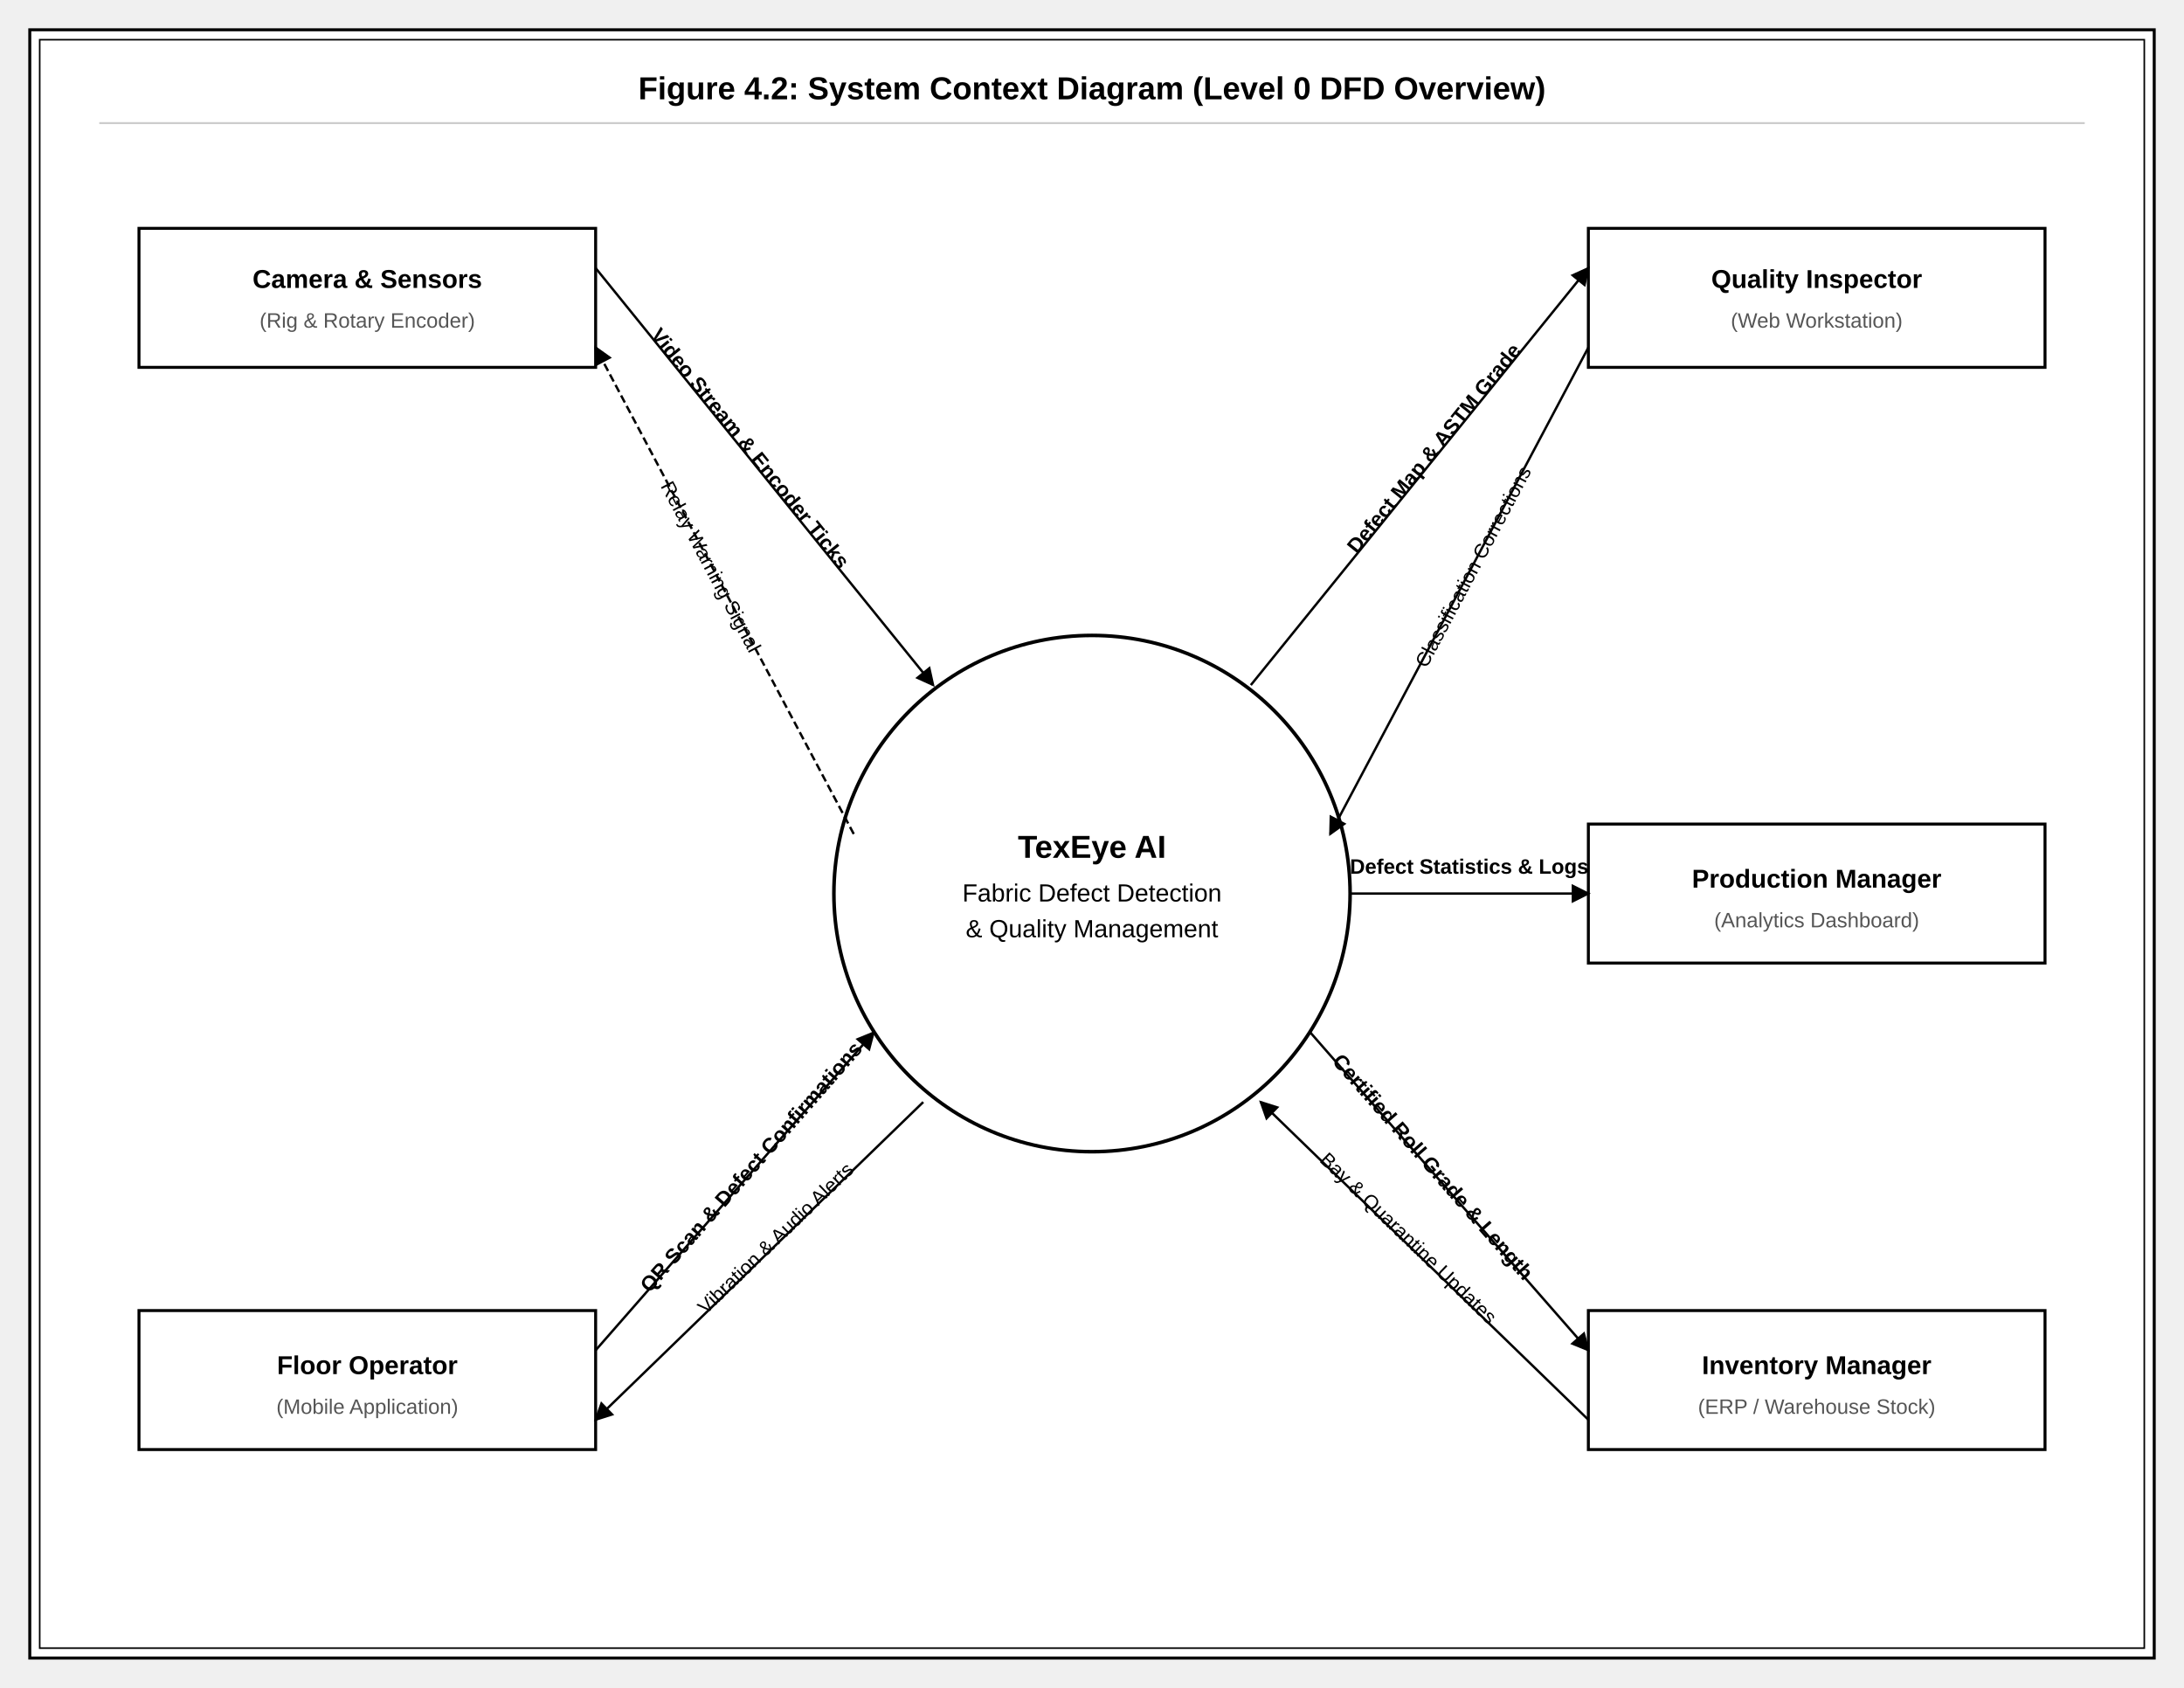
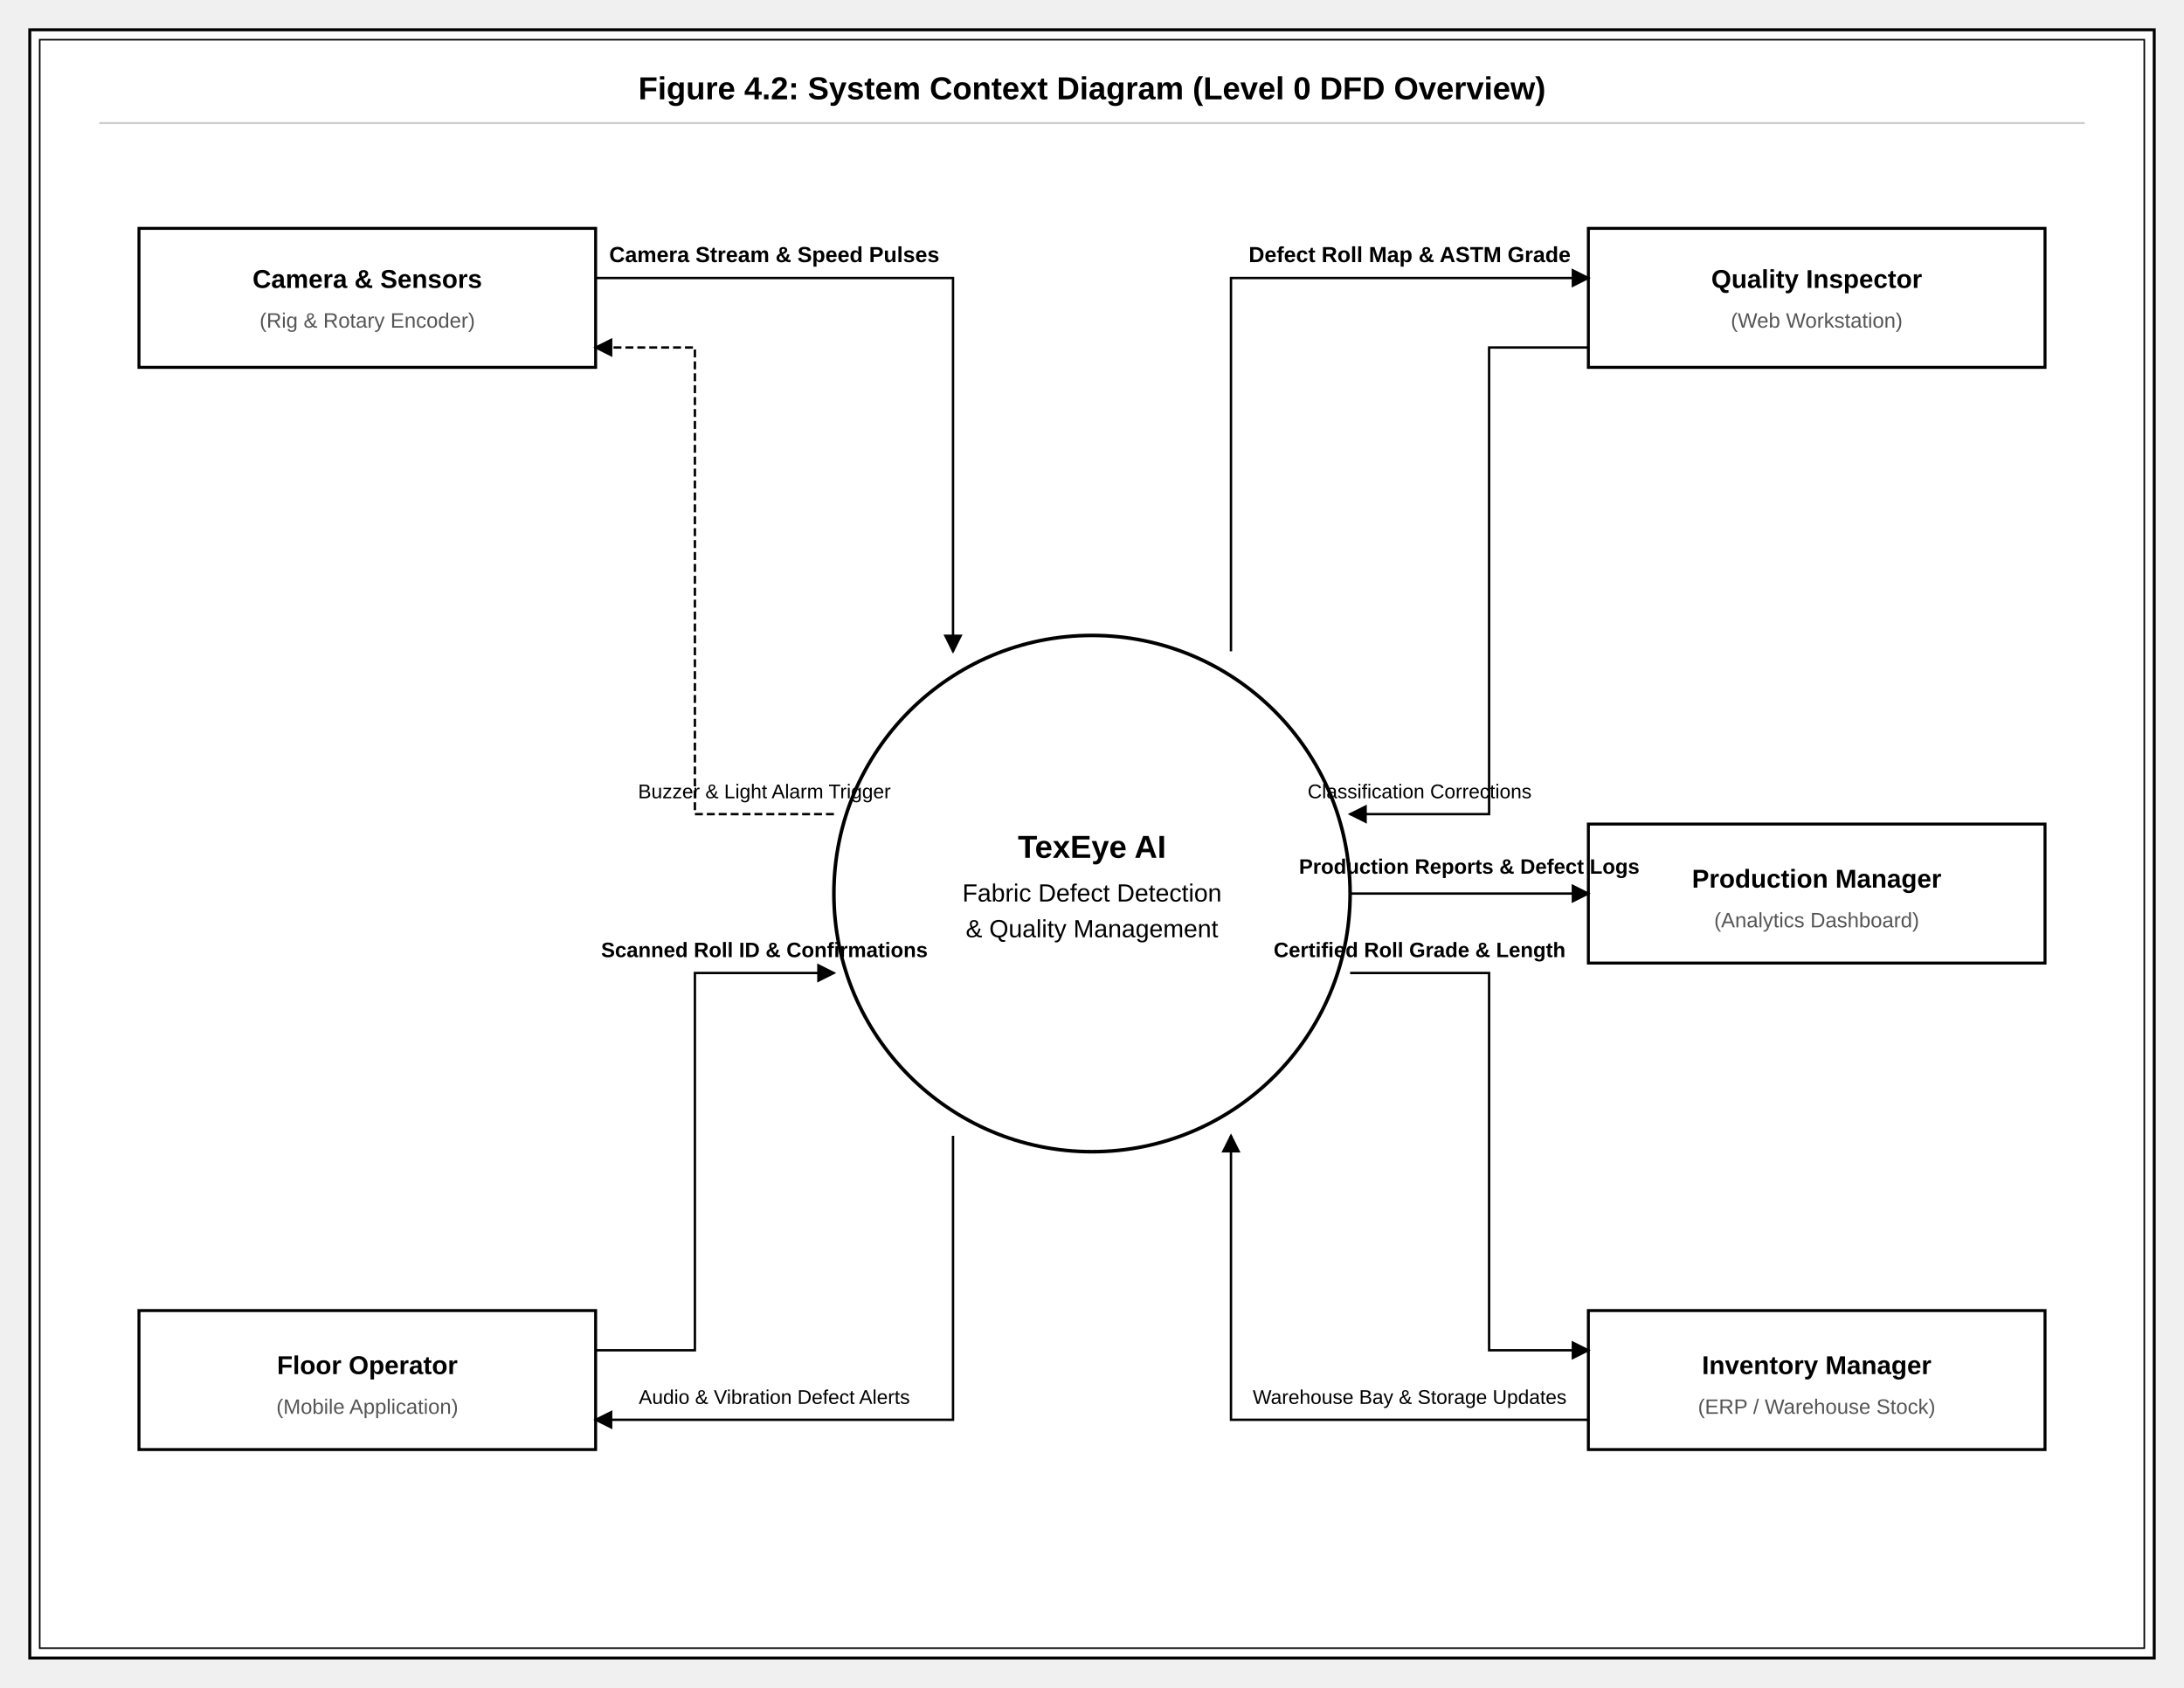
<svg xmlns="http://www.w3.org/2000/svg" viewBox="0 0 1100 850" width="100%" height="100%" style="background-color: #ffffff; font-family: Arial, Helvetica, sans-serif;">
  <defs>
    <marker id="arrow" markerWidth="8" markerHeight="8" refX="7" refY="4" orient="auto">
      <polygon points="0 0, 8 4, 0 8" fill="#000000" />
    </marker>
  </defs>
  <rect x="15" y="15" width="1070" height="820" fill="#ffffff" stroke="#000000" stroke-width="1.5" />
  <rect x="20" y="20" width="1060" height="810" fill="none" stroke="#000000" stroke-width="0.8" />
  <text x="550" y="50" fill="#000000" font-size="16" font-weight="bold" text-anchor="middle">Figure 4.2: System Context Diagram (Level 0 DFD Overview)</text>
  <line x1="50" y1="62" x2="1050" y2="62" stroke="#cccccc" stroke-width="1" />
  <circle cx="550" cy="450" r="130" fill="#ffffff" stroke="#000000" stroke-width="1.8" />
  <text x="550" y="432" fill="#000000" font-size="16" font-weight="bold" text-anchor="middle">TexEye AI</text>
  <text x="550" y="454" fill="#000000" font-size="12.5" text-anchor="middle">Fabric Defect Detection</text>
  <text x="550" y="472" fill="#000000" font-size="12.5" text-anchor="middle">&amp; Quality Management</text>
  <rect x="70" y="115" width="230" height="70" fill="#ffffff" stroke="#000000" stroke-width="1.5" />
  <text x="185" y="145" fill="#000000" font-size="13" font-weight="bold" text-anchor="middle">Camera &amp; Sensors</text>
  <text x="185" y="165" fill="#555555" font-size="10.5" text-anchor="middle">(Rig &amp; Rotary Encoder)</text>
  <rect x="70" y="660" width="230" height="70" fill="#ffffff" stroke="#000000" stroke-width="1.5" />
  <text x="185" y="692" fill="#000000" font-size="13" font-weight="bold" text-anchor="middle">Floor Operator</text>
  <text x="185" y="712" fill="#555555" font-size="10.5" text-anchor="middle">(Mobile Application)</text>
  <rect x="800" y="115" width="230" height="70" fill="#ffffff" stroke="#000000" stroke-width="1.5" />
  <text x="915" y="145" fill="#000000" font-size="13" font-weight="bold" text-anchor="middle">Quality Inspector</text>
  <text x="915" y="165" fill="#555555" font-size="10.5" text-anchor="middle">(Web Workstation)</text>
  <rect x="800" y="415" width="230" height="70" fill="#ffffff" stroke="#000000" stroke-width="1.5" />
  <text x="915" y="447" fill="#000000" font-size="13" font-weight="bold" text-anchor="middle">Production Manager</text>
  <text x="915" y="467" fill="#555555" font-size="10.5" text-anchor="middle">(Analytics Dashboard)</text>
  <rect x="800" y="660" width="230" height="70" fill="#ffffff" stroke="#000000" stroke-width="1.5" />
  <text x="915" y="692" fill="#000000" font-size="13" font-weight="bold" text-anchor="middle">Inventory Manager</text>
  <text x="915" y="712" fill="#555555" font-size="10.5" text-anchor="middle">(ERP / Warehouse Stock)</text>
-   <line x1="300" y1="135" x2="470" y2="345" stroke="#000000" stroke-width="1.2" marker-end="url(#arrow)" />
-   <text x="375" y="228" transform="rotate(51, 375, 228)" fill="#000000" font-size="10.5" font-weight="bold" text-anchor="middle">Video Stream &amp; Encoder Ticks</text>
-   <line x1="430" y1="420" x2="300" y2="175" stroke="#000000" stroke-width="1.2" stroke-dasharray="4 2" marker-end="url(#arrow)" />
-   <text x="355" y="287" transform="rotate(62, 355, 287)" fill="#000000" font-size="10" text-anchor="middle">Relay Warning Signal</text>
-   <line x1="630" y1="345" x2="800" y2="135" stroke="#000000" stroke-width="1.2" marker-end="url(#arrow)" />
-   <text x="725" y="228" transform="rotate(-51, 725, 228)" fill="#000000" font-size="10.5" font-weight="bold" text-anchor="middle">Defect Map &amp; ASTM Grade</text>
-   <line x1="800" y1="175" x2="670" y2="420" stroke="#000000" stroke-width="1.2" marker-end="url(#arrow)" />
-   <text x="745" y="287" transform="rotate(-62, 745, 287)" fill="#000000" font-size="10" text-anchor="middle">Classification Corrections</text>
+   <path d="M 300 140 L 480 140 L 480 328" fill="none" stroke="#000000" stroke-width="1.2" marker-end="url(#arrow)" />
+   <text x="390" y="132" fill="#000000" font-size="11" font-weight="bold" text-anchor="middle">Camera Stream &amp; Speed Pulses</text>
+   <path d="M 420 410 L 350 410 L 350 175 L 300 175" fill="none" stroke="#000000" stroke-width="1.2" stroke-dasharray="4 2" marker-end="url(#arrow)" />
+   <text x="385" y="402" fill="#000000" font-size="10" text-anchor="middle">Buzzer &amp; Light Alarm Trigger</text>
+   <path d="M 620 328 L 620 140 L 800 140" fill="none" stroke="#000000" stroke-width="1.2" marker-end="url(#arrow)" />
+   <text x="710" y="132" fill="#000000" font-size="11" font-weight="bold" text-anchor="middle">Defect Roll Map &amp; ASTM Grade</text>
+   <path d="M 800 175 L 750 175 L 750 410 L 680 410" fill="none" stroke="#000000" stroke-width="1.2" marker-end="url(#arrow)" />
+   <text x="715" y="402" fill="#000000" font-size="10" text-anchor="middle">Classification Corrections</text>
  <line x1="680" y1="450" x2="800" y2="450" stroke="#000000" stroke-width="1.2" marker-end="url(#arrow)" />
-   <text x="740" y="440" fill="#000000" font-size="10.5" font-weight="bold" text-anchor="middle">Defect Statistics &amp; Logs</text>
-   <line x1="300" y1="680" x2="440" y2="520" stroke="#000000" stroke-width="1.2" marker-end="url(#arrow)" />
-   <text x="381" y="590" transform="rotate(-48.8, 381, 590)" fill="#000000" font-size="10.5" font-weight="bold" text-anchor="middle">QR Scan &amp; Defect Confirmations</text>
-   <line x1="465" y1="555" x2="300" y2="715" stroke="#000000" stroke-width="1.2" marker-end="url(#arrow)" />
-   <text x="393" y="626" transform="rotate(-44, 393, 626)" fill="#000000" font-size="10" text-anchor="middle">Vibration &amp; Audio Alerts</text>
-   <line x1="660" y1="520" x2="800" y2="680" stroke="#000000" stroke-width="1.2" marker-end="url(#arrow)" />
-   <text x="719" y="590" transform="rotate(48.8, 719, 590)" fill="#000000" font-size="10.5" font-weight="bold" text-anchor="middle">Certified Roll Grade &amp; Length</text>
-   <line x1="800" y1="715" x2="635" y2="555" stroke="#000000" stroke-width="1.2" marker-end="url(#arrow)" />
-   <text x="707" y="626" transform="rotate(44, 707, 626)" fill="#000000" font-size="10" text-anchor="middle">Bay &amp; Quarantine Updates</text>
+   <text x="740" y="440" fill="#000000" font-size="10.5" font-weight="bold" text-anchor="middle">Production Reports &amp; Defect Logs</text>
+   <path d="M 300 680 L 350 680 L 350 490 L 420 490" fill="none" stroke="#000000" stroke-width="1.2" marker-end="url(#arrow)" />
+   <text x="385" y="482" fill="#000000" font-size="10.5" font-weight="bold" text-anchor="middle">Scanned Roll ID &amp; Confirmations</text>
+   <path d="M 480 572 L 480 715 L 300 715" fill="none" stroke="#000000" stroke-width="1.2" marker-end="url(#arrow)" />
+   <text x="390" y="707" fill="#000000" font-size="10" text-anchor="middle">Audio &amp; Vibration Defect Alerts</text>
+   <path d="M 680 490 L 750 490 L 750 680 L 800 680" fill="none" stroke="#000000" stroke-width="1.2" marker-end="url(#arrow)" />
+   <text x="715" y="482" fill="#000000" font-size="10.5" font-weight="bold" text-anchor="middle">Certified Roll Grade &amp; Length</text>
+   <path d="M 800 715 L 620 715 L 620 572" fill="none" stroke="#000000" stroke-width="1.2" marker-end="url(#arrow)" />
+   <text x="710" y="707" fill="#000000" font-size="10" text-anchor="middle">Warehouse Bay &amp; Storage Updates</text>
</svg>
